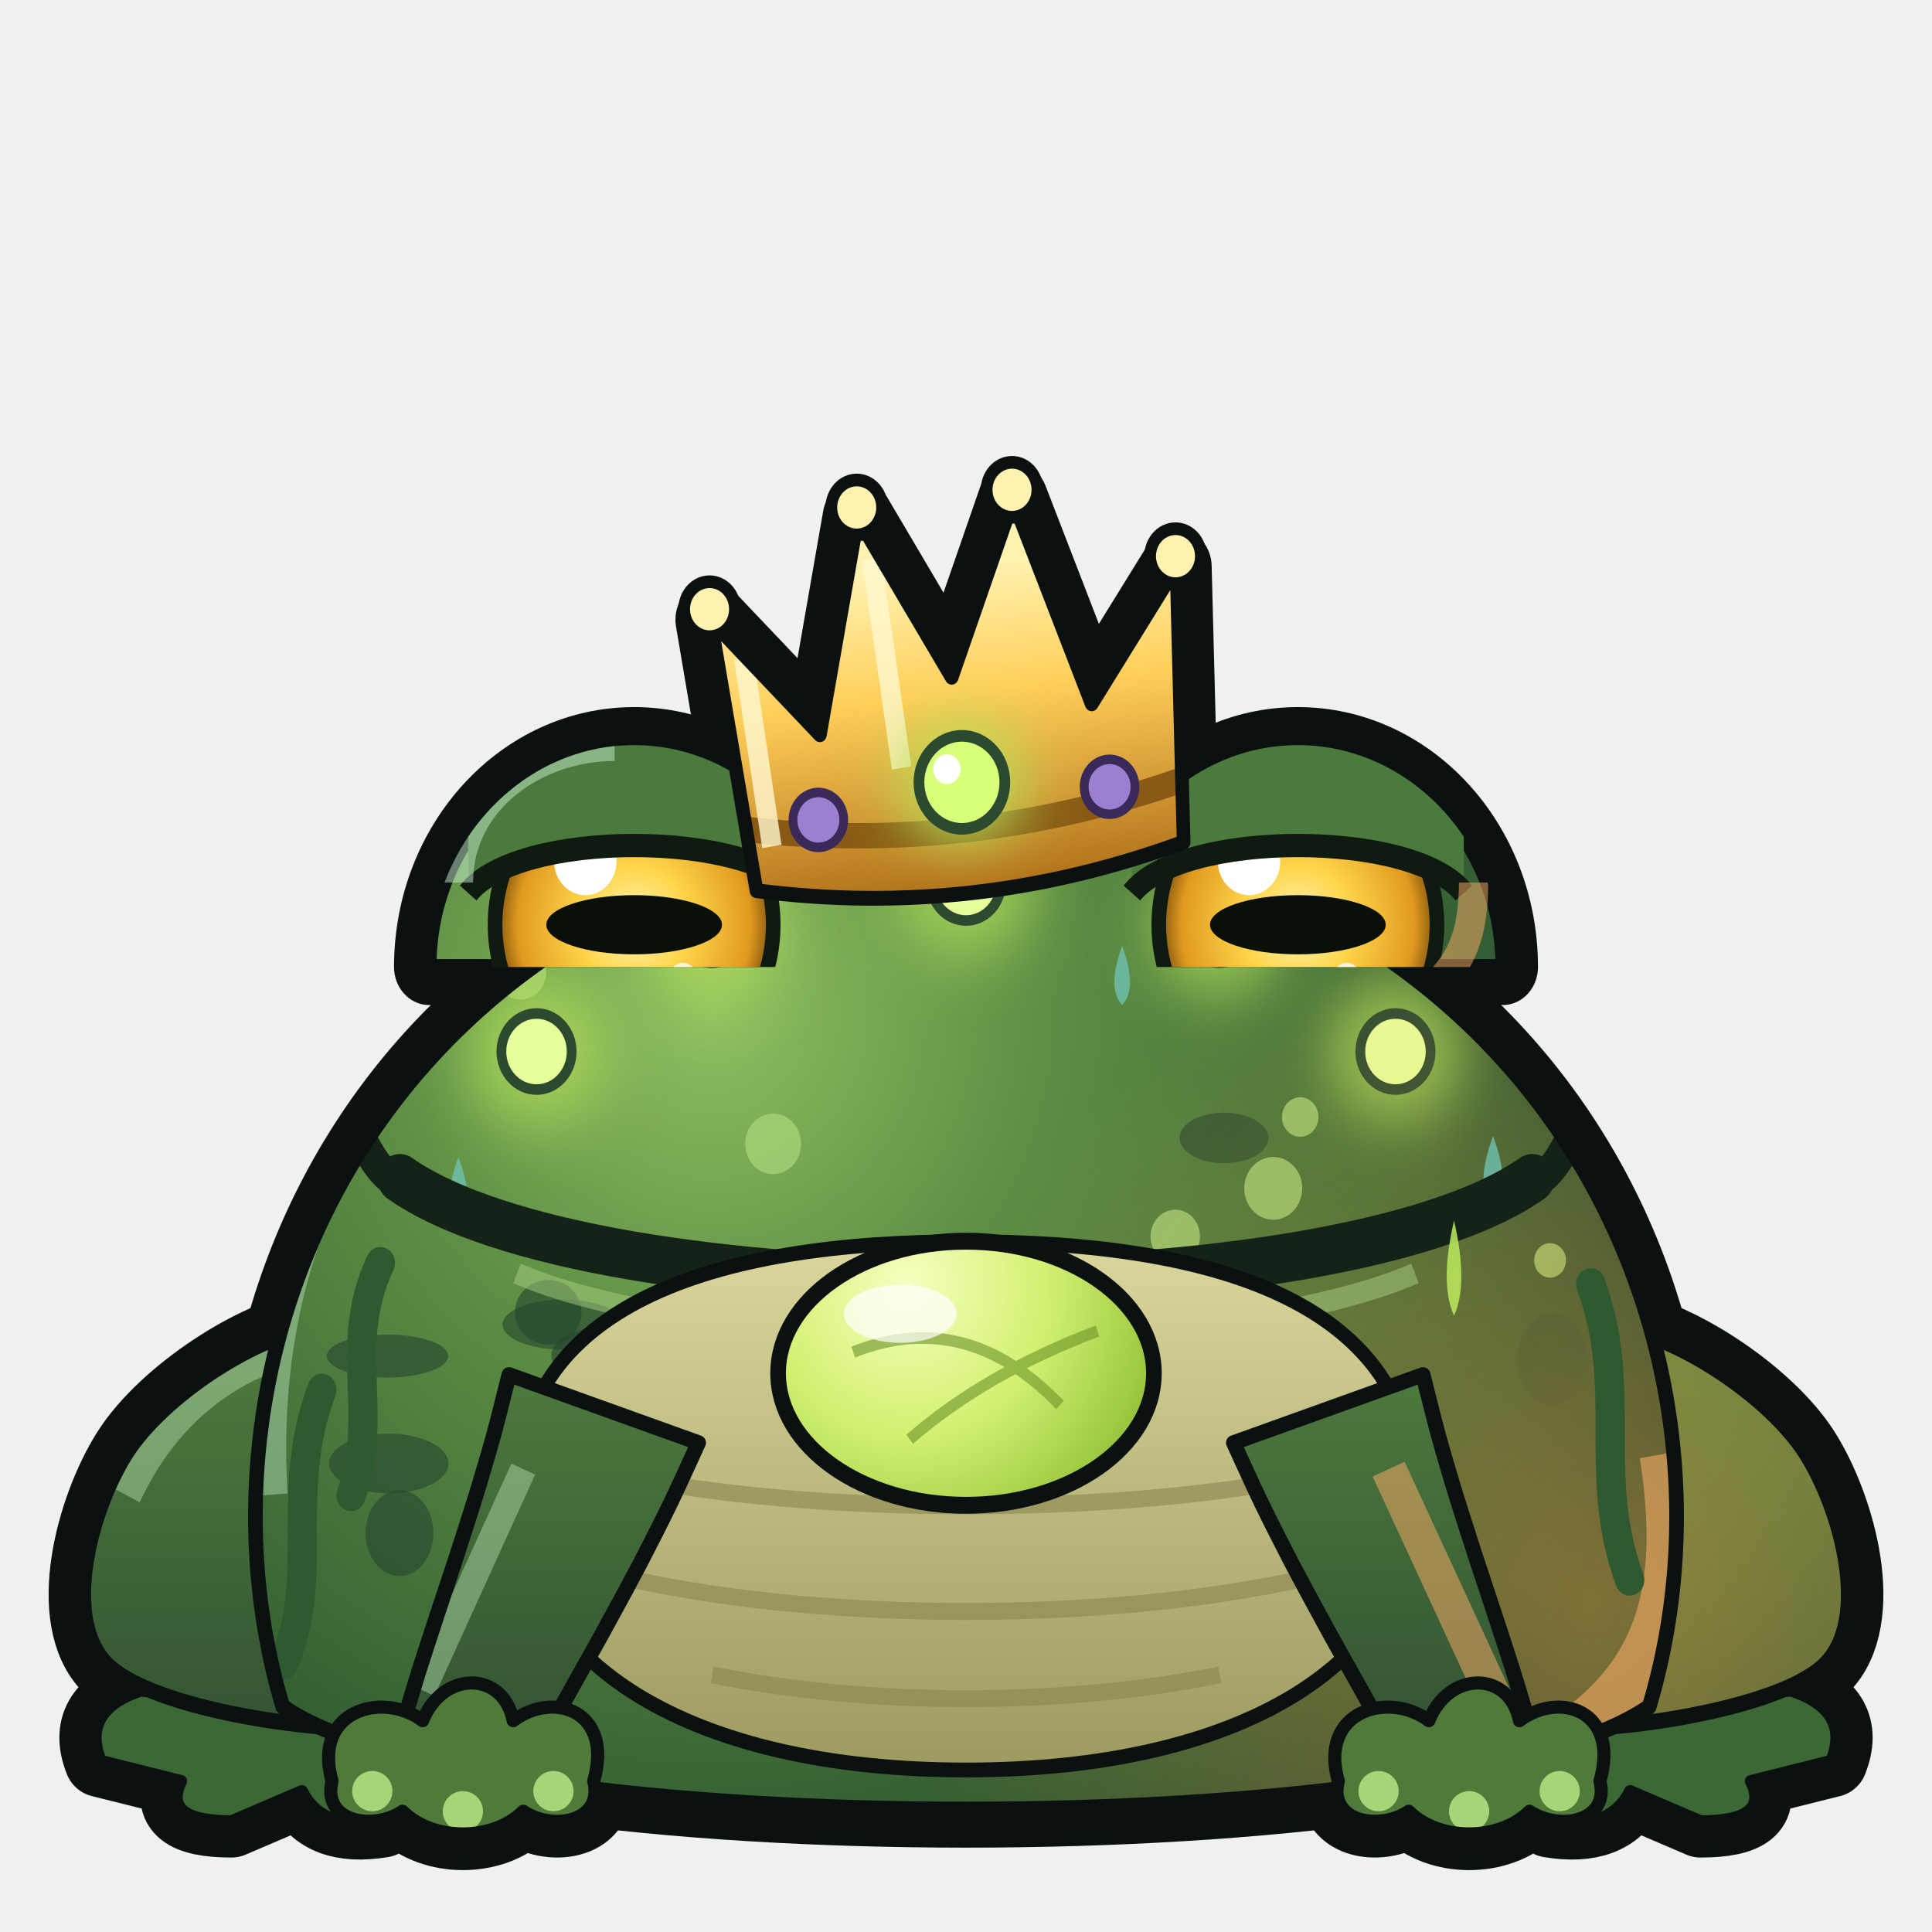
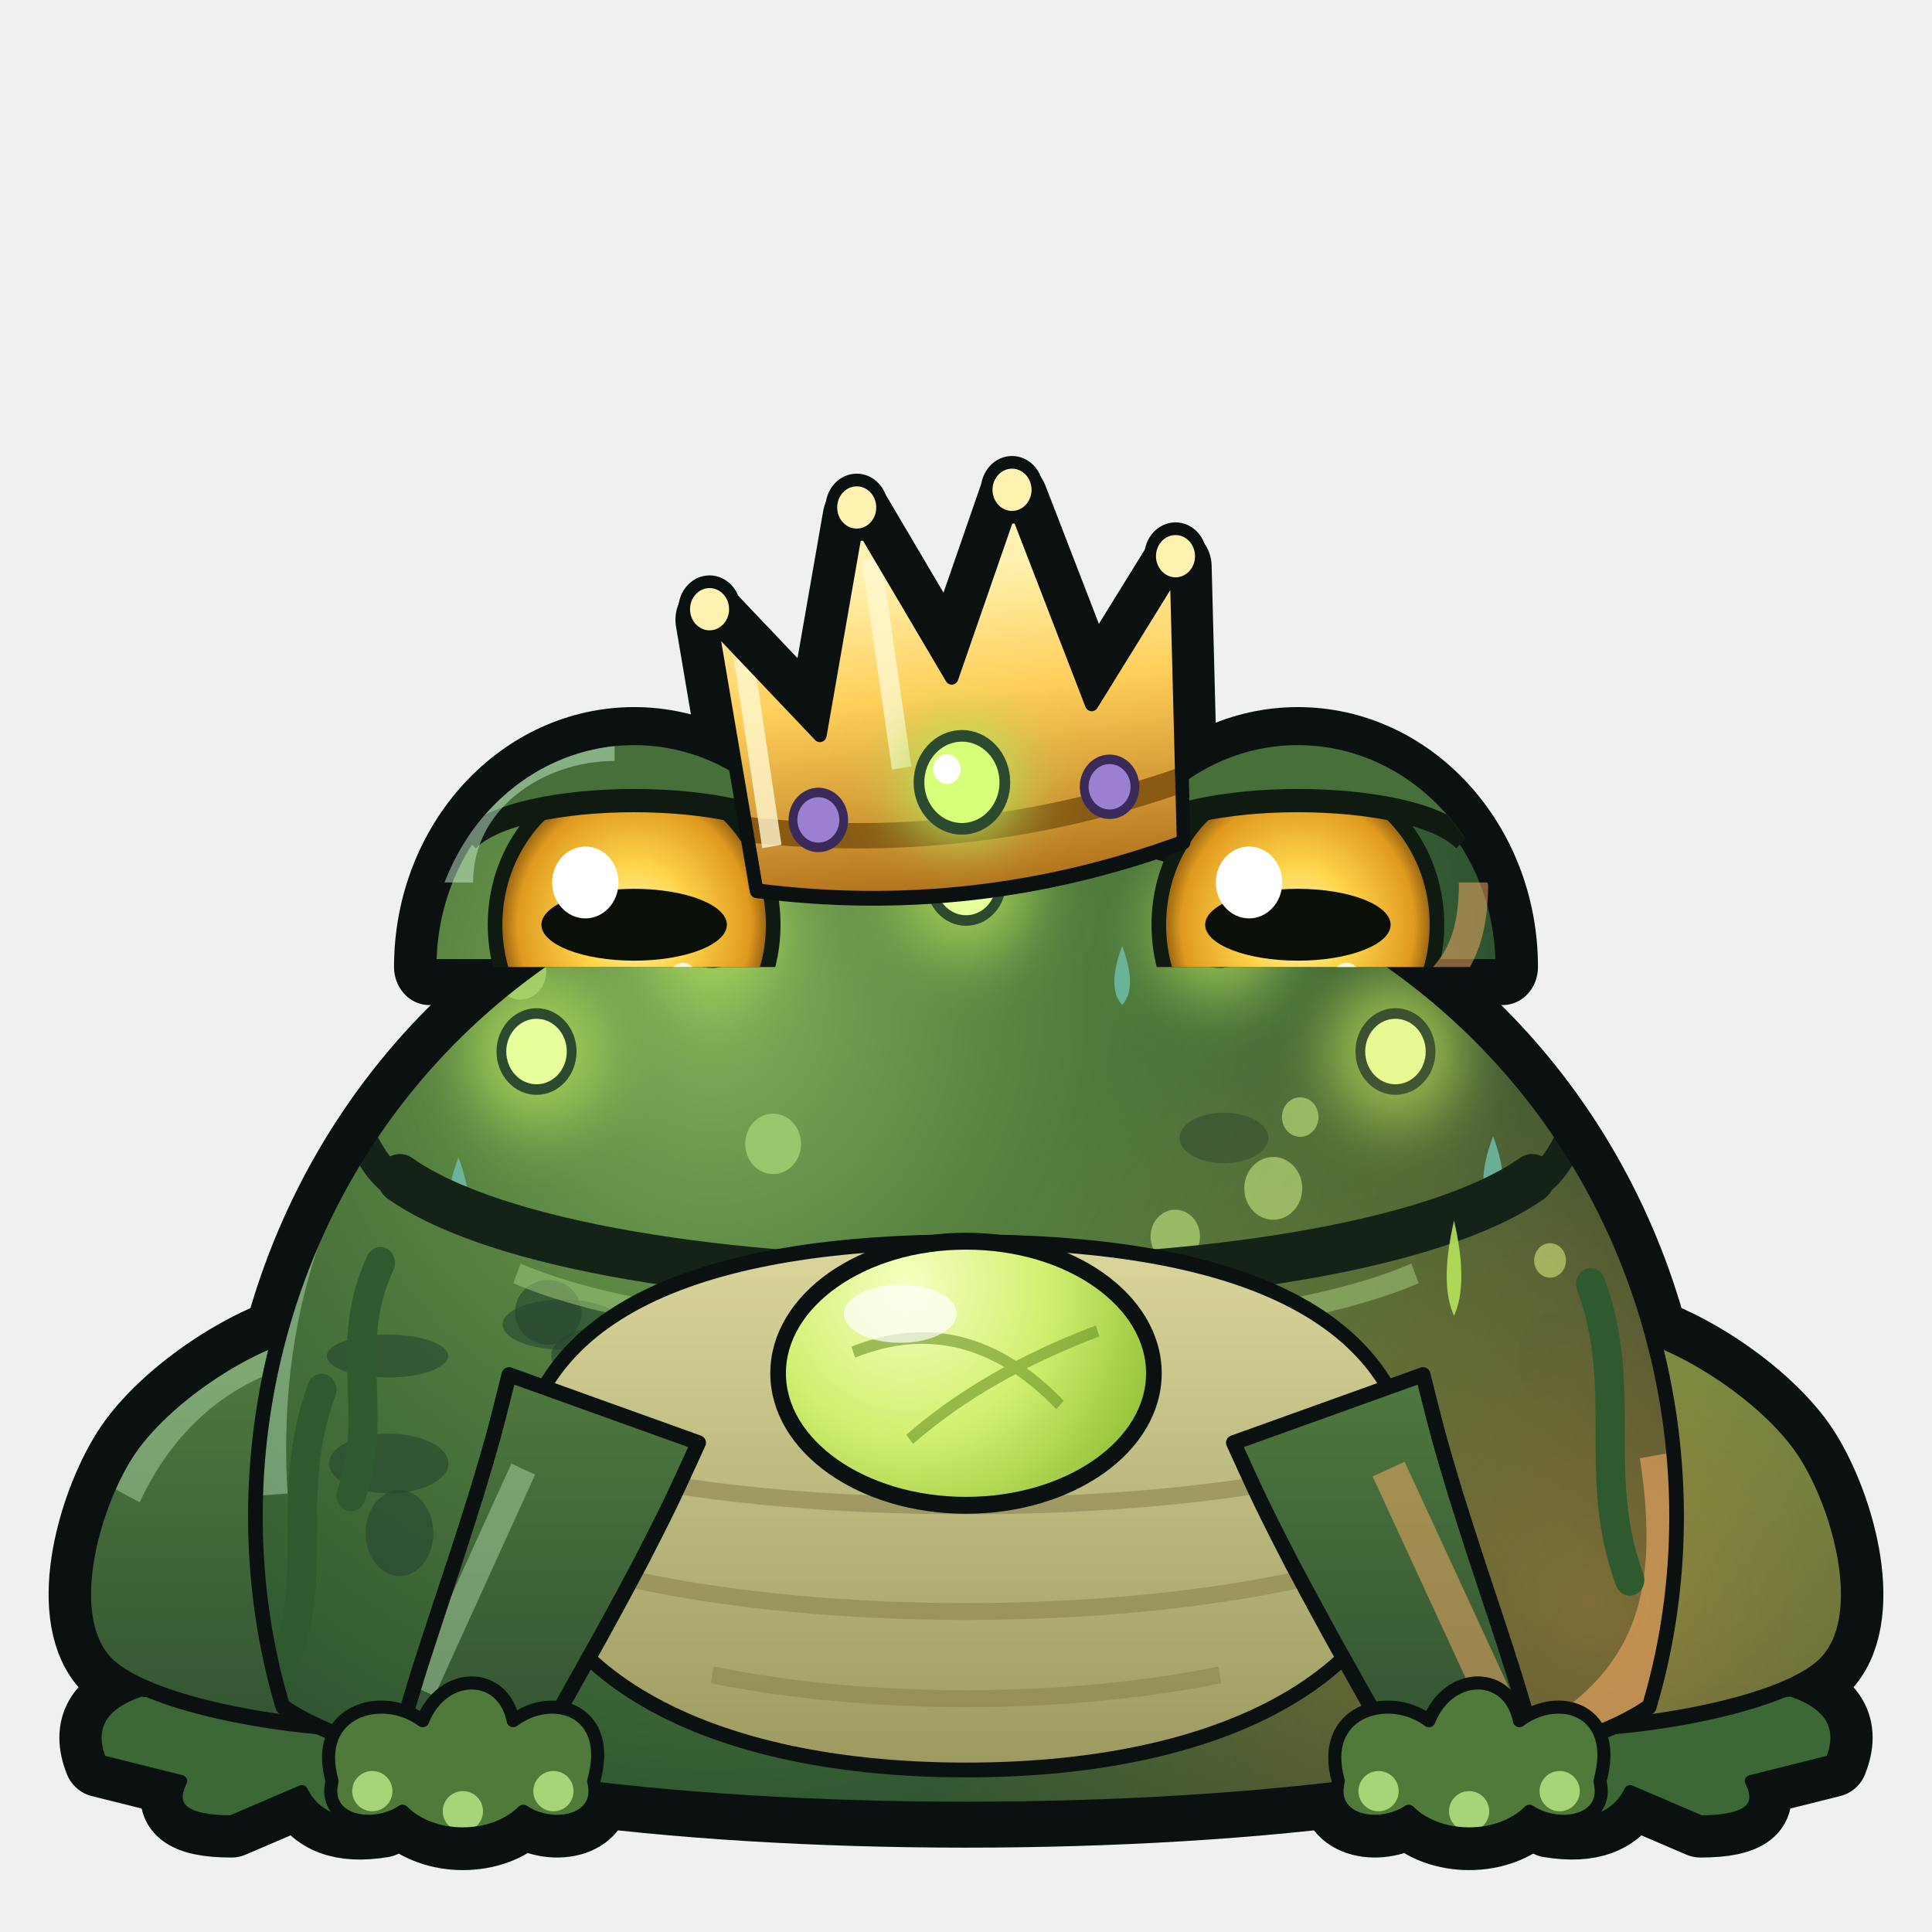
<svg xmlns="http://www.w3.org/2000/svg" viewBox="0 0 192 192" width="192" height="192">
  <defs>
    <radialGradient id="bq3-skin" gradientUnits="userSpaceOnUse" cx="70" cy="104" r="104">
-       <stop offset="0" stop-color="#8fbf60" />
-       <stop offset="0.32" stop-color="#5f8f45" />
-       <stop offset="0.68" stop-color="#3c6836" />
-       <stop offset="1" stop-color="#22402c" />
+       <stop offset="0" stop-color="#7fae58" />
+       <stop offset="0.32" stop-color="#55803f" />
+       <stop offset="0.68" stop-color="#355e33" />
+       <stop offset="1" stop-color="#1f3a2a" />
    </radialGradient>
    <linearGradient id="bq3-belly" gradientUnits="userSpaceOnUse" x1="0" y1="124" x2="0" y2="176">
      <stop offset="0" stop-color="#dcd89e" />
      <stop offset="1" stop-color="#9c9a5e" />
    </linearGradient>
    <radialGradient id="bq3-sac" gradientUnits="userSpaceOnUse" cx="90" cy="130" r="32">
      <stop offset="0" stop-color="#f6ffc0" />
      <stop offset="0.45" stop-color="#d2f070" />
      <stop offset="0.85" stop-color="#94c23a" />
      <stop offset="1" stop-color="#6a9228" />
    </radialGradient>
    <radialGradient id="bq3-iris" gradientUnits="userSpaceOnUse" cx="0" cy="0" r="14">
      <stop offset="0" stop-color="#fff6b8" />
      <stop offset="0.4" stop-color="#ffd54a" />
      <stop offset="0.85" stop-color="#e09a1f" />
      <stop offset="1" stop-color="#8a5a10" />
    </radialGradient>
    <linearGradient id="bq3-gold" gradientUnits="userSpaceOnUse" x1="0" y1="62" x2="0" y2="92">
      <stop offset="0" stop-color="#fff2b0" />
      <stop offset="0.4" stop-color="#ffcf5a" />
      <stop offset="1" stop-color="#b4741c" />
    </linearGradient>
    <linearGradient id="bq3-limb" gradientUnits="userSpaceOnUse" x1="0" y1="120" x2="0" y2="182">
      <stop offset="0" stop-color="#5a8a42" />
      <stop offset="1" stop-color="#2c4a30" />
    </linearGradient>
    <radialGradient id="bq3-warm" gradientUnits="userSpaceOnUse" cx="160" cy="160" r="70">
      <stop offset="0" stop-color="#ffb547" stop-opacity="0.42" />
      <stop offset="1" stop-color="#ffb547" stop-opacity="0" />
    </radialGradient>
    <filter id="bq3-glow" x="-60%" y="-60%" width="220%" height="220%">
      <feGaussianBlur stdDeviation="3" />
    </filter>
    <filter id="bq3-glow2" x="-60%" y="-60%" width="220%" height="220%">
      <feGaussianBlur stdDeviation="5" />
    </filter>
  </defs>
  <g>
    <path d="M 32 170 L 14 168 Q 8 170 10 175 L 18 177 Q 16 181 23 181 L 30 178 Q 32 182 38 181 L 42 175 Z" fill="#0a1110" stroke="#0a1110" stroke-width="7.2" stroke-linejoin="round" stroke-linecap="round" />
    <path d="M 8 166 C 3.33 161.67 6.33 151.33 10 146 C 13.67 140.67 23.33 134.67 30 134 C 36.67 133.33 46 137.33 50 142 C 54 146.67 56 157 54 162 C 52 167 45.67 171.33 38 172 C 30.33 172.67 12.67 170.33 8 166 Z" transform="translate(96 178) scale(0.97 1.05) translate(-96 -178)" fill="#0a1110" stroke="#0a1110" stroke-width="7.2" stroke-linejoin="round" stroke-linecap="round" />
    <path d="M 160 170 L 178 168 Q 184 170 182 175 L 174 177 Q 176 181 169 181 L 162 178 Q 160 182 154 181 L 150 175 Z" fill="#0a1110" stroke="#0a1110" stroke-width="7.2" stroke-linejoin="round" stroke-linecap="round" />
    <path d="M 184 166 C 188.67 161.67 185.67 151.33 182 146 C 178.33 140.67 168.67 134.67 162 134 C 155.33 133.33 146 137.33 142 142 C 138 146.67 136 157 138 162 C 140 167 146.33 171.33 154 172 C 161.67 172.67 179.33 170.33 184 166 Z" transform="translate(96 178) scale(0.97 1.05) translate(-96 -178)" fill="#0a1110" stroke="#0a1110" stroke-width="7.2" stroke-linejoin="round" stroke-linecap="round" />
    <path d="M 41 100 A 21 21 0 1 1 83 100 Z" transform="translate(96 178) scale(0.97 1.05) translate(-96 -178)" fill="#0a1110" stroke="#0a1110" stroke-width="7.2" stroke-linejoin="round" stroke-linecap="round" />
    <path d="M 109 100 A 21 21 0 1 1 151 100 Z" transform="translate(96 178) scale(0.97 1.05) translate(-96 -178)" fill="#0a1110" stroke="#0a1110" stroke-width="7.2" stroke-linejoin="round" stroke-linecap="round" />
    <path d="M 26 170 C 15 136 36 90 96 86 C 156 90 177 136 166 170 C 146 183 46 183 26 170 Z" transform="translate(96 178) scale(0.97 1.05) translate(-96 -178)" fill="#0a1110" stroke="#0a1110" stroke-width="7.2" stroke-linejoin="round" stroke-linecap="round" />
    <path d="M 50.59 136.62 C 50.33 137.63 49.59 140.67 49.05 142.65 C 48.5 144.64 47.92 146.59 47.32 148.56 C 46.71 150.53 46.06 152.51 45.43 154.48 C 44.79 156.44 44.13 158.4 43.49 160.34 C 42.86 162.27 42.22 164.2 41.63 166.06 C 41.05 167.92 40.27 170.59 40 171.5 L 52 176.5 C 52.44 175.69 53.74 173.29 54.66 171.62 C 55.59 169.95 56.56 168.25 57.54 166.48 C 58.53 164.71 59.56 162.89 60.57 161.02 C 61.59 159.16 62.63 157.24 63.65 155.3 C 64.66 153.35 65.7 151.31 66.66 149.33 C 67.62 147.34 68.95 144.37 69.41 143.38 Z" fill="#0a1110" stroke="#0a1110" stroke-width="7.2" stroke-linejoin="round" stroke-linecap="round" />
    <path d="M 33 177 C 31 170 38 168 42 171 C 44 166 50 166 51 171 C 55 168 61 170 59 177 C 60 181 55 182 52 180 C 49 183 43 183 40 180 C 37 182 32 181 33 177 Z" fill="#0a1110" stroke="#0a1110" stroke-width="7.2" stroke-linejoin="round" stroke-linecap="round" />
    <path d="M 122.59 143.38 C 123.05 144.37 124.38 147.34 125.34 149.33 C 126.3 151.31 127.34 153.35 128.35 155.3 C 129.37 157.24 130.41 159.16 131.43 161.02 C 132.44 162.89 133.47 164.71 134.46 166.48 C 135.44 168.25 136.41 169.95 137.34 171.62 C 138.26 173.29 139.56 175.69 140 176.5 L 152 171.5 C 151.73 170.59 150.95 167.92 150.37 166.06 C 149.78 164.2 149.14 162.27 148.51 160.34 C 147.87 158.4 147.21 156.44 146.57 154.48 C 145.94 152.51 145.29 150.53 144.68 148.56 C 144.08 146.59 143.5 144.64 142.95 142.65 C 142.41 140.67 141.67 137.63 141.41 136.62 Z" fill="#0a1110" stroke="#0a1110" stroke-width="7.2" stroke-linejoin="round" stroke-linecap="round" />
    <path d="M 133 177 C 131 170 138 168 142 171 C 144 166 150 166 151 171 C 155 168 161 170 159 177 C 160 181 155 182 152 180 C 149 183 143 183 140 180 C 137 182 132 181 133 177 Z" fill="#0a1110" stroke="#0a1110" stroke-width="7.2" stroke-linejoin="round" stroke-linecap="round" />
    <path d="M 74 90.5 L 72 64.5 L 82 76.5 L 88 56.5 L 96 72.5 L 104 56.5 L 110 76.5 L 120 64.5 L 118 90.5 Q 96 95.5 74 90.5 Z" transform="translate(96 178) scale(0.97 1.05) translate(-96 -178) rotate(-6 96 86.5)" fill="#0a1110" stroke="#0a1110" stroke-width="7.2" stroke-linejoin="round" stroke-linecap="round" />
  </g>
  <g>
    <g>
      <path d="M 32 170 L 14 168 Q 8 170 10 175 L 18 177 Q 16 181 23 181 L 30 178 Q 32 182 38 181 L 42 175 Z" fill="#3c6836" />
      <path d="M 32 170 L 14 168 Q 8 170 10 175 L 18 177 Q 16 181 23 181 L 30 178 Q 32 182 38 181 L 42 175 Z" fill="none" stroke="#0a1110" stroke-width="1.2" stroke-linejoin="round" stroke-linecap="round" />
    </g>
    <g transform="translate(96 178) scale(0.97 1.05) translate(-96 -178)">
      <path d="M 8 166 C 3.33 161.67 6.33 151.33 10 146 C 13.67 140.67 23.33 134.67 30 134 C 36.67 133.33 46 137.33 50 142 C 54 146.67 56 157 54 162 C 52 167 45.67 171.33 38 172 C 30.33 172.67 12.67 170.33 8 166 Z" fill="url(#bq3-limb)" />
      <clipPath id="bq3-c1">
        <path d="M 8 166 C 3.33 161.67 6.33 151.33 10 146 C 13.67 140.67 23.33 134.67 30 134 C 36.67 133.33 46 137.33 50 142 C 54 146.67 56 157 54 162 C 52 167 45.67 171.33 38 172 C 30.33 172.67 12.67 170.33 8 166 Z" />
      </clipPath>
      <g clip-path="url(#bq3-c1)">
        <path d="M 10 150 C 16 138 28 134 38 136" fill="none" stroke="#c8f0c0" stroke-width="3" opacity="0.4" />
      </g>
      <path d="M 8 166 C 3.33 161.67 6.33 151.33 10 146 C 13.67 140.67 23.33 134.67 30 134 C 36.67 133.33 46 137.33 50 142 C 54 146.67 56 157 54 162 C 52 167 45.67 171.33 38 172 C 30.33 172.67 12.67 170.33 8 166 Z" fill="none" stroke="#0a1110" stroke-width="1.5" stroke-linejoin="round" stroke-linecap="round" />
    </g>
    <g>
      <path d="M 160 170 L 178 168 Q 184 170 182 175 L 174 177 Q 176 181 169 181 L 162 178 Q 160 182 154 181 L 150 175 Z" fill="#3c6836" />
      <path d="M 160 170 L 178 168 Q 184 170 182 175 L 174 177 Q 176 181 169 181 L 162 178 Q 160 182 154 181 L 150 175 Z" fill="none" stroke="#0a1110" stroke-width="1.2" stroke-linejoin="round" stroke-linecap="round" />
    </g>
    <g transform="translate(96 178) scale(0.97 1.05) translate(-96 -178)">
      <path d="M 184 166 C 188.67 161.67 185.67 151.33 182 146 C 178.33 140.67 168.67 134.67 162 134 C 155.33 133.33 146 137.33 142 142 C 138 146.67 136 157 138 162 C 140 167 146.33 171.33 154 172 C 161.67 172.67 179.33 170.33 184 166 Z" fill="url(#bq3-limb)" />
      <clipPath id="bq3-c3">
        <path d="M 184 166 C 188.67 161.67 185.67 151.33 182 146 C 178.33 140.67 168.67 134.67 162 134 C 155.33 133.33 146 137.33 142 142 C 138 146.67 136 157 138 162 C 140 167 146.33 171.33 154 172 C 161.67 172.67 179.33 170.33 184 166 Z" />
      </clipPath>
      <g clip-path="url(#bq3-c3)">
        <rect x="100" y="120" width="92" height="70" fill="url(#bq3-warm)" />
      </g>
      <path d="M 184 166 C 188.67 161.67 185.67 151.33 182 146 C 178.33 140.67 168.67 134.67 162 134 C 155.33 133.33 146 137.33 142 142 C 138 146.67 136 157 138 162 C 140 167 146.33 171.33 154 172 C 161.67 172.67 179.33 170.33 184 166 Z" fill="none" stroke="#0a1110" stroke-width="1.5" stroke-linejoin="round" stroke-linecap="round" />
    </g>
    <g transform="translate(96 178) scale(0.97 1.05) translate(-96 -178)">
      <path d="M 41 100 A 21 21 0 1 1 83 100 Z" fill="url(#bq3-skin)" />
      <path d="M 41 100 A 21 21 0 1 1 83 100 Z" fill="none" stroke="#0a1110" stroke-width="1.5" stroke-linejoin="round" stroke-linecap="round" />
    </g>
    <g transform="translate(96 178) scale(0.97 1.05) translate(-96 -178)">
      <path d="M 109 100 A 21 21 0 1 1 151 100 Z" fill="url(#bq3-skin)" />
      <path d="M 109 100 A 21 21 0 1 1 151 100 Z" fill="none" stroke="#0a1110" stroke-width="1.5" stroke-linejoin="round" stroke-linecap="round" />
    </g>
    <g transform="translate(96 178) scale(0.97 1.05) translate(-96 -178)">
      <path d="M 26 170 C 15 136 36 90 96 86 C 156 90 177 136 166 170 C 146 183 46 183 26 170 Z" fill="url(#bq3-skin)" />
      <clipPath id="bq3-c6">
        <path d="M 26 170 C 15 136 36 90 96 86 C 156 90 177 136 166 170 C 146 183 46 183 26 170 Z" />
      </clipPath>
      <g clip-path="url(#bq3-c6)">
        <ellipse cx="34.07" cy="110.42" rx="3.91" ry="2.95" fill="#24452f" opacity="0.6" />
        <ellipse cx="36.86" cy="146.99" rx="6.11" ry="2.82" fill="#24452f" opacity="0.6" />
        <ellipse cx="71.92" cy="152.57" rx="5.65" ry="4.99" fill="#24452f" opacity="0.6" />
        <ellipse cx="156.06" cy="137.1" rx="3.58" ry="4.36" fill="#24452f" opacity="0.6" />
        <ellipse cx="118.13" cy="133.64" rx="5.62" ry="2.44" fill="#24452f" opacity="0.6" />
        <ellipse cx="52.16" cy="148.07" rx="4.76" ry="3.93" fill="#24452f" opacity="0.6" />
        <ellipse cx="53.2" cy="132.68" rx="3.41" ry="3.06" fill="#24452f" opacity="0.6" />
        <ellipse cx="37.96" cy="153.58" rx="3.47" ry="4.07" fill="#24452f" opacity="0.6" />
        <ellipse cx="59.9" cy="136.74" rx="6.39" ry="2.82" fill="#24452f" opacity="0.6" />
        <ellipse cx="122.43" cy="116.18" rx="4.55" ry="2.39" fill="#24452f" opacity="0.6" />
        <ellipse cx="36.73" cy="136.82" rx="6.22" ry="2.03" fill="#24452f" opacity="0.6" />
        <ellipse cx="54.7" cy="133.84" rx="6.18" ry="2.37" fill="#24452f" opacity="0.6" />
        <circle cx="155.84" cy="127.77" r="1.63" fill="#a8d478" opacity="0.75" />
        <circle cx="130.24" cy="114.2" r="1.87" fill="#a8d478" opacity="0.75" />
        <circle cx="115.61" cy="137.77" r="2.34" fill="#a8d478" opacity="0.75" />
        <circle cx="50.34" cy="100.42" r="2.66" fill="#a8d478" opacity="0.75" />
        <circle cx="114.99" cy="139.02" r="2.81" fill="#a8d478" opacity="0.75" />
        <circle cx="103.86" cy="144.69" r="1.66" fill="#a8d478" opacity="0.75" />
        <circle cx="95.18" cy="145.38" r="3.16" fill="#a8d478" opacity="0.75" />
        <circle cx="117.44" cy="125.5" r="2.53" fill="#a8d478" opacity="0.75" />
        <circle cx="76.24" cy="116.74" r="2.86" fill="#a8d478" opacity="0.75" />
        <circle cx="127.48" cy="120.95" r="2.97" fill="#a8d478" opacity="0.75" />
        <circle cx="52" cy="108" r="7" fill="#b6e35a" filter="url(#bq3-glow)" opacity="0.7" />
        <circle cx="52" cy="108" r="3.6" fill="#e6ff9a" stroke="#2c4a30" stroke-width="1" />
        <circle cx="70" cy="96" r="7" fill="#b6e35a" filter="url(#bq3-glow)" opacity="0.7" />
        <circle cx="70" cy="96" r="3.6" fill="#e6ff9a" stroke="#2c4a30" stroke-width="1" />
        <circle cx="122" cy="96" r="7" fill="#b6e35a" filter="url(#bq3-glow)" opacity="0.7" />
        <circle cx="122" cy="96" r="3.6" fill="#e6ff9a" stroke="#2c4a30" stroke-width="1" />
        <circle cx="140" cy="108" r="7" fill="#b6e35a" filter="url(#bq3-glow)" opacity="0.7" />
        <circle cx="140" cy="108" r="3.6" fill="#e6ff9a" stroke="#2c4a30" stroke-width="1" />
        <circle cx="96" cy="92" r="7" fill="#b6e35a" filter="url(#bq3-glow)" opacity="0.7" />
        <circle cx="96" cy="92" r="3.6" fill="#e6ff9a" stroke="#2c4a30" stroke-width="1" />
        <rect x="80" y="100" width="112" height="90" fill="url(#bq3-warm)" />
        <path d="M 24 150 C 22 120 40 96 76 89" fill="none" stroke="#c8f0d0" stroke-width="5" opacity="0.4" />
        <path d="M 168 146 C 170 158 168 166 160 172" fill="none" stroke="#ffb067" stroke-width="6" opacity="0.55" />
        <path d="M 30 140 C 26 150 30 158 26 166 M 36 128 C 32 136 36 142 33 150 M 160 130 C 164 140 160 148 164 158" fill="none" stroke="#2f5a30" stroke-width="3" stroke-linecap="round" />
        <path d="M 44 118 q -2 5 0 7 q 2 -2 0 -7 Z M 150 116 q -2 5 0 7 q 2 -2 0 -7 Z M 112 98 q -1.6 4 0 5.6 q 1.6 -1.6 0 -5.6 Z" fill="#6fc0b0" opacity="0.8" />
        <path d="M 38 120 C 58 133 134 133 154 120" fill="none" stroke="#142218" stroke-width="4.6" stroke-linecap="round" />
        <path d="M 34 116 C 36 120 38 121 40 121 M 158 116 C 156 120 154 121 152 121" fill="none" stroke="#142218" stroke-width="3" stroke-linecap="round" />
        <path d="M 50 129 C 70 137 122 137 142 129" fill="none" stroke="#a8d080" stroke-width="2" opacity="0.5" />
        <path d="M 146 124 q -1.5 6 0 9 q 1.5 -3 0 -9 Z" fill="#b6e35a" opacity="0.9" />
      </g>
      <path d="M 26 170 C 15 136 36 90 96 86 C 156 90 177 136 166 170 C 146 183 46 183 26 170 Z" fill="none" stroke="#0a1110" stroke-width="1.5" stroke-linejoin="round" stroke-linecap="round" />
    </g>
    <g transform="translate(96 178) scale(0.97 1.05) translate(-96 -178)">
      <path d="M 50 150 C 50 132 70 126 96 126 C 122 126 142 132 142 150 C 142 166 124 176 96 176 C 68 176 50 166 50 150 Z" fill="url(#bq3-belly)" />
      <clipPath id="bq3-c7">
        <path d="M 50 150 C 50 132 70 126 96 126 C 122 126 142 132 142 150 C 142 166 124 176 96 176 C 68 176 50 166 50 150 Z" />
      </clipPath>
      <g clip-path="url(#bq3-c7)">
        <path d="M 60 148 C 80 152 112 152 132 148 M 62 158 C 82 162 110 162 130 158 M 70 167 C 86 170 106 170 122 167" fill="none" stroke="#8a8650" stroke-width="1.6" opacity="0.6" />
      </g>
      <path d="M 50 150 C 50 132 70 126 96 126 C 122 126 142 132 142 150 C 142 166 124 176 96 176 C 68 176 50 166 50 150 Z" fill="none" stroke="#0a1110" stroke-width="1.4" stroke-linejoin="round" stroke-linecap="round" />
    </g>
    <g transform="translate(96 178) scale(0.97 1.05) translate(-96 -178)">
      <path d="M 76.75 138.45 A 19.25 12.5 0 1 0 115.25 138.45 A 19.25 12.5 0 1 0 76.75 138.45 Z" fill="url(#bq3-sac)" />
      <clipPath id="bq3-c8">
        <path d="M 76.75 138.45 A 19.25 12.5 0 1 0 115.25 138.45 A 19.25 12.5 0 1 0 76.75 138.45 Z" />
      </clipPath>
      <g clip-path="url(#bq3-c8)">
        <path d="M 84.45 136.45 Q 96 132.2 105.63 141.45 M 90.23 144.7 Q 98 138.45 109.48 134.45" fill="none" stroke="#6a9228" stroke-width="1.1" opacity="0.6" />
        <ellipse cx="89.26" cy="132.82" rx="5.78" ry="2.75" fill="#ffffff" opacity="0.7" />
      </g>
      <path d="M 76.75 138.45 A 19.25 12.5 0 1 0 115.25 138.45 A 19.25 12.5 0 1 0 76.75 138.45 Z" fill="none" stroke="#0a1110" stroke-width="1.6" stroke-linejoin="round" stroke-linecap="round" />
    </g>
    <g>
      <path d="M 50.59 136.62 C 50.33 137.63 49.59 140.67 49.05 142.65 C 48.5 144.64 47.92 146.59 47.32 148.56 C 46.71 150.53 46.06 152.51 45.43 154.48 C 44.79 156.44 44.13 158.4 43.49 160.34 C 42.86 162.27 42.22 164.2 41.63 166.06 C 41.05 167.92 40.27 170.59 40 171.5 L 52 176.5 C 52.44 175.69 53.74 173.29 54.66 171.62 C 55.59 169.95 56.56 168.25 57.54 166.48 C 58.53 164.71 59.56 162.89 60.57 161.02 C 61.59 159.16 62.63 157.24 63.65 155.3 C 64.66 153.35 65.7 151.31 66.66 149.33 C 67.62 147.34 68.95 144.37 69.41 143.38 Z" fill="url(#bq3-limb)" />
      <clipPath id="bq3-c9">
        <path d="M 50.59 136.62 C 50.33 137.63 49.59 140.67 49.05 142.65 C 48.5 144.64 47.92 146.59 47.32 148.56 C 46.71 150.53 46.06 152.51 45.43 154.48 C 44.79 156.44 44.13 158.4 43.49 160.34 C 42.86 162.27 42.22 164.2 41.63 166.06 C 41.05 167.92 40.27 170.59 40 171.5 L 52 176.5 C 52.44 175.69 53.74 173.29 54.66 171.62 C 55.59 169.95 56.56 168.25 57.54 166.48 C 58.53 164.71 59.56 162.89 60.57 161.02 C 61.59 159.16 62.63 157.24 63.65 155.3 C 64.66 153.35 65.7 151.31 66.66 149.33 C 67.62 147.34 68.95 144.37 69.41 143.38 Z" />
      </clipPath>
      <g clip-path="url(#bq3-c9)">
        <path d="M 52 146 L 42 168" stroke="#c8f0c0" stroke-width="2.6" opacity="0.4" />
      </g>
      <path d="M 50.59 136.62 C 50.33 137.63 49.59 140.67 49.05 142.65 C 48.5 144.64 47.92 146.59 47.32 148.56 C 46.71 150.53 46.06 152.51 45.43 154.48 C 44.79 156.44 44.13 158.4 43.49 160.34 C 42.86 162.27 42.22 164.2 41.63 166.06 C 41.05 167.92 40.27 170.59 40 171.5 L 52 176.5 C 52.44 175.69 53.74 173.29 54.66 171.62 C 55.59 169.95 56.56 168.25 57.54 166.48 C 58.53 164.71 59.56 162.89 60.57 161.02 C 61.59 159.16 62.63 157.24 63.65 155.3 C 64.66 153.35 65.7 151.31 66.66 149.33 C 67.62 147.34 68.95 144.37 69.41 143.38 Z" fill="none" stroke="#0a1110" stroke-width="1.5" stroke-linejoin="round" stroke-linecap="round" />
    </g>
    <g>
      <path d="M 33 177 C 31 170 38 168 42 171 C 44 166 50 166 51 171 C 55 168 61 170 59 177 C 60 181 55 182 52 180 C 49 183 43 183 40 180 C 37 182 32 181 33 177 Z" fill="#4f7a3a" />
      <clipPath id="bq3-c10">
        <path d="M 33 177 C 31 170 38 168 42 171 C 44 166 50 166 51 171 C 55 168 61 170 59 177 C 60 181 55 182 52 180 C 49 183 43 183 40 180 C 37 182 32 181 33 177 Z" />
      </clipPath>
      <g clip-path="url(#bq3-c10)">
        <circle cx="37" cy="178" r="2" fill="#a8d478" />
        <circle cx="46" cy="180" r="2" fill="#a8d478" />
        <circle cx="55" cy="178" r="2" fill="#a8d478" />
      </g>
      <path d="M 33 177 C 31 170 38 168 42 171 C 44 166 50 166 51 171 C 55 168 61 170 59 177 C 60 181 55 182 52 180 C 49 183 43 183 40 180 C 37 182 32 181 33 177 Z" fill="none" stroke="#0a1110" stroke-width="1.3" stroke-linejoin="round" stroke-linecap="round" />
    </g>
    <g>
      <path d="M 122.59 143.38 C 123.05 144.37 124.38 147.34 125.34 149.33 C 126.3 151.31 127.34 153.35 128.35 155.3 C 129.37 157.24 130.41 159.16 131.43 161.02 C 132.44 162.89 133.47 164.71 134.46 166.48 C 135.44 168.25 136.41 169.95 137.34 171.62 C 138.26 173.29 139.56 175.69 140 176.5 L 152 171.5 C 151.73 170.59 150.95 167.92 150.37 166.06 C 149.78 164.2 149.14 162.27 148.51 160.34 C 147.87 158.4 147.21 156.44 146.57 154.48 C 145.94 152.51 145.29 150.53 144.68 148.56 C 144.08 146.59 143.5 144.64 142.95 142.65 C 142.41 140.67 141.67 137.63 141.41 136.62 Z" fill="url(#bq3-limb)" />
      <clipPath id="bq3-c11">
        <path d="M 122.59 143.38 C 123.05 144.37 124.38 147.34 125.34 149.33 C 126.3 151.31 127.34 153.35 128.35 155.3 C 129.37 157.24 130.41 159.16 131.43 161.02 C 132.44 162.89 133.47 164.71 134.46 166.48 C 135.44 168.25 136.41 169.95 137.34 171.62 C 138.26 173.29 139.56 175.69 140 176.5 L 152 171.5 C 151.73 170.59 150.95 167.92 150.37 166.06 C 149.78 164.2 149.14 162.27 148.51 160.34 C 147.87 158.4 147.21 156.44 146.57 154.48 C 145.94 152.51 145.29 150.53 144.68 148.56 C 144.08 146.59 143.5 144.64 142.95 142.65 C 142.41 140.67 141.67 137.63 141.41 136.62 Z" />
      </clipPath>
      <g clip-path="url(#bq3-c11)">
        <path d="M 138 146 L 150 172" stroke="#ffb067" stroke-width="3.5" opacity="0.5" />
      </g>
      <path d="M 122.59 143.38 C 123.05 144.37 124.38 147.34 125.34 149.33 C 126.3 151.31 127.34 153.35 128.35 155.3 C 129.37 157.24 130.41 159.16 131.43 161.02 C 132.44 162.89 133.47 164.71 134.46 166.48 C 135.44 168.25 136.41 169.95 137.34 171.62 C 138.26 173.29 139.56 175.69 140 176.5 L 152 171.5 C 151.73 170.59 150.95 167.92 150.37 166.06 C 149.78 164.2 149.14 162.27 148.51 160.34 C 147.87 158.4 147.21 156.44 146.57 154.48 C 145.94 152.51 145.29 150.53 144.68 148.56 C 144.08 146.59 143.5 144.64 142.95 142.65 C 142.41 140.67 141.67 137.63 141.41 136.62 Z" fill="none" stroke="#0a1110" stroke-width="1.5" stroke-linejoin="round" stroke-linecap="round" />
    </g>
    <g>
      <path d="M 133 177 C 131 170 138 168 142 171 C 144 166 150 166 151 171 C 155 168 161 170 159 177 C 160 181 155 182 152 180 C 149 183 143 183 140 180 C 137 182 132 181 133 177 Z" fill="#4f7a3a" />
      <clipPath id="bq3-c12">
        <path d="M 133 177 C 131 170 138 168 142 171 C 144 166 150 166 151 171 C 155 168 161 170 159 177 C 160 181 155 182 152 180 C 149 183 143 183 140 180 C 137 182 132 181 133 177 Z" />
      </clipPath>
      <g clip-path="url(#bq3-c12)">
        <circle cx="137" cy="178" r="2" fill="#a8d478" />
        <circle cx="146" cy="180" r="2" fill="#a8d478" />
        <circle cx="155" cy="178" r="2" fill="#a8d478" />
      </g>
      <path d="M 133 177 C 131 170 138 168 142 171 C 144 166 150 166 151 171 C 155 168 161 170 159 177 C 160 181 155 182 152 180 C 149 183 143 183 140 180 C 137 182 132 181 133 177 Z" fill="none" stroke="#0a1110" stroke-width="1.3" stroke-linejoin="round" stroke-linecap="round" />
    </g>
    <g transform="translate(96 178) scale(0.97 1.05) translate(-96 -178)">
      <path d="M 41 100 A 21 21 0 1 1 83 100 Z" fill="none" />
      <clipPath id="bq3-c13">
        <path d="M 41 100 A 21 21 0 1 1 83 100 Z" />
      </clipPath>
      <g clip-path="url(#bq3-c13)">
        <circle cx="62" cy="96" r="15" fill="#0f1a10" />
        <g transform="translate(62 96)">
          <circle r="13.5" fill="url(#bq3-iris)" />
-           <ellipse rx="9" ry="2.8" fill="#0a0f08" />
-           <circle cx="-5" cy="-6" r="3.2" fill="#ffffff" />
+           <ellipse rx="9.5" ry="3.4" fill="#0a0f08" />
+           <circle cx="-5" cy="-4" r="3.4" fill="#ffffff" />
          <circle cx="5" cy="5" r="1.4" fill="#ffffff" opacity="0.8" />
        </g>
-         <path d="M 45 93 C 50 87 74 87 79 93 L 79 76 L 45 76 Z" fill="#4a7a3c" />
-         <path d="M 45 93 C 50 87 74 87 79 93" fill="none" stroke="#0f1a10" stroke-width="2.2" />
+         <path d="M 45 88 C 50 83 74 83 79 88 L 79 74 L 45 74 Z" fill="#466f39" />
+         <path d="M 45 88 C 50 83 74 83 79 88" fill="none" stroke="#0f1a10" stroke-width="2.2" />
+         <path d="M 47 105 C 54 110 70 110 77 105" fill="none" stroke="#0f1a10" stroke-width="1.6" />
        <path d="M 44 92 C 44 84 52 79 60 79" fill="none" stroke="#c8f0d0" stroke-width="3" opacity="0.5" />
      </g>
    </g>
    <g transform="translate(96 178) scale(0.97 1.05) translate(-96 -178)">
      <path d="M 109 100 A 21 21 0 1 1 151 100 Z" fill="none" />
      <clipPath id="bq3-c14">
        <path d="M 109 100 A 21 21 0 1 1 151 100 Z" />
      </clipPath>
      <g clip-path="url(#bq3-c14)">
        <circle cx="130" cy="96" r="15" fill="#0f1a10" />
        <g transform="translate(130 96)">
          <circle r="13.5" fill="url(#bq3-iris)" />
-           <ellipse rx="9" ry="2.8" fill="#0a0f08" />
-           <circle cx="-5" cy="-6" r="3.2" fill="#ffffff" />
+           <ellipse rx="9.5" ry="3.4" fill="#0a0f08" />
+           <circle cx="-5" cy="-4" r="3.4" fill="#ffffff" />
          <circle cx="5" cy="5" r="1.4" fill="#ffffff" opacity="0.8" />
        </g>
-         <path d="M 113 93 C 118 87 142 87 147 93 L 147 76 L 113 76 Z" fill="#4a7a3c" />
-         <path d="M 113 93 C 118 87 142 87 147 93" fill="none" stroke="#0f1a10" stroke-width="2.2" />
+         <path d="M 113 88 C 118 83 142 83 147 88 L 147 74 L 113 74 Z" fill="#466f39" />
+         <path d="M 113 88 C 118 83 142 83 147 88" fill="none" stroke="#0f1a10" stroke-width="2.2" />
+         <path d="M 115 105 C 122 110 138 110 145 105" fill="none" stroke="#0f1a10" stroke-width="1.6" />
        <path d="M 148 92 C 148 98 146 100 144 102" fill="none" stroke="#ffb067" stroke-width="3" opacity="0.5" />
      </g>
    </g>
    <g transform="translate(96 178) scale(0.97 1.05) translate(-96 -178) rotate(-6 96 86.5)">
      <path d="M 74 90.5 L 72 64.5 L 82 76.5 L 88 56.5 L 96 72.5 L 104 56.5 L 110 76.5 L 120 64.5 L 118 90.5 Q 96 95.5 74 90.5 Z" fill="url(#bq3-gold)" />
      <clipPath id="bq3-c15">
        <path d="M 74 90.5 L 72 64.5 L 82 76.5 L 88 56.5 L 96 72.5 L 104 56.5 L 110 76.5 L 120 64.5 L 118 90.5 Q 96 95.5 74 90.5 Z" />
      </clipPath>
      <g clip-path="url(#bq3-c15)">
        <path d="M 73 84.5 Q 96 89.5 119 84.5" fill="none" stroke="#8a5a14" stroke-width="2.4" />
        <path d="M 75 68.5 L 76 86.5 M 89 60.5 L 90 80.5" stroke="#fff8d0" stroke-width="2" opacity="0.8" />
        <circle cx="96" cy="82.5" r="6" fill="#b6e35a" filter="url(#bq3-glow)" />
        <circle cx="96" cy="82.5" r="4.4" fill="#d8ff7a" stroke="#2c4a30" stroke-width="1.1" />
        <circle cx="94.6" cy="81.1" r="1.4" fill="#ffffff" />
        <circle cx="81" cy="84.5" r="2.6" fill="#9b7fd1" stroke="#3a2a5a" stroke-width="0.9" />
        <circle cx="111" cy="84.5" r="2.6" fill="#9b7fd1" stroke="#3a2a5a" stroke-width="0.9" />
      </g>
      <path d="M 74 90.5 L 72 64.5 L 82 76.5 L 88 56.5 L 96 72.5 L 104 56.5 L 110 76.5 L 120 64.5 L 118 90.5 Q 96 95.5 74 90.5 Z" fill="none" stroke="#0a1110" stroke-width="1.4" stroke-linejoin="round" stroke-linecap="round" />
      <circle cx="72" cy="63.5" r="2.6" fill="#fff2b0" stroke="#0a1110" stroke-width="1.2" />
      <circle cx="88" cy="55.5" r="2.6" fill="#fff2b0" stroke="#0a1110" stroke-width="1.2" />
      <circle cx="104" cy="55.5" r="2.6" fill="#fff2b0" stroke="#0a1110" stroke-width="1.2" />
      <circle cx="120" cy="63.5" r="2.6" fill="#fff2b0" stroke="#0a1110" stroke-width="1.2" />
    </g>
  </g>
</svg>
